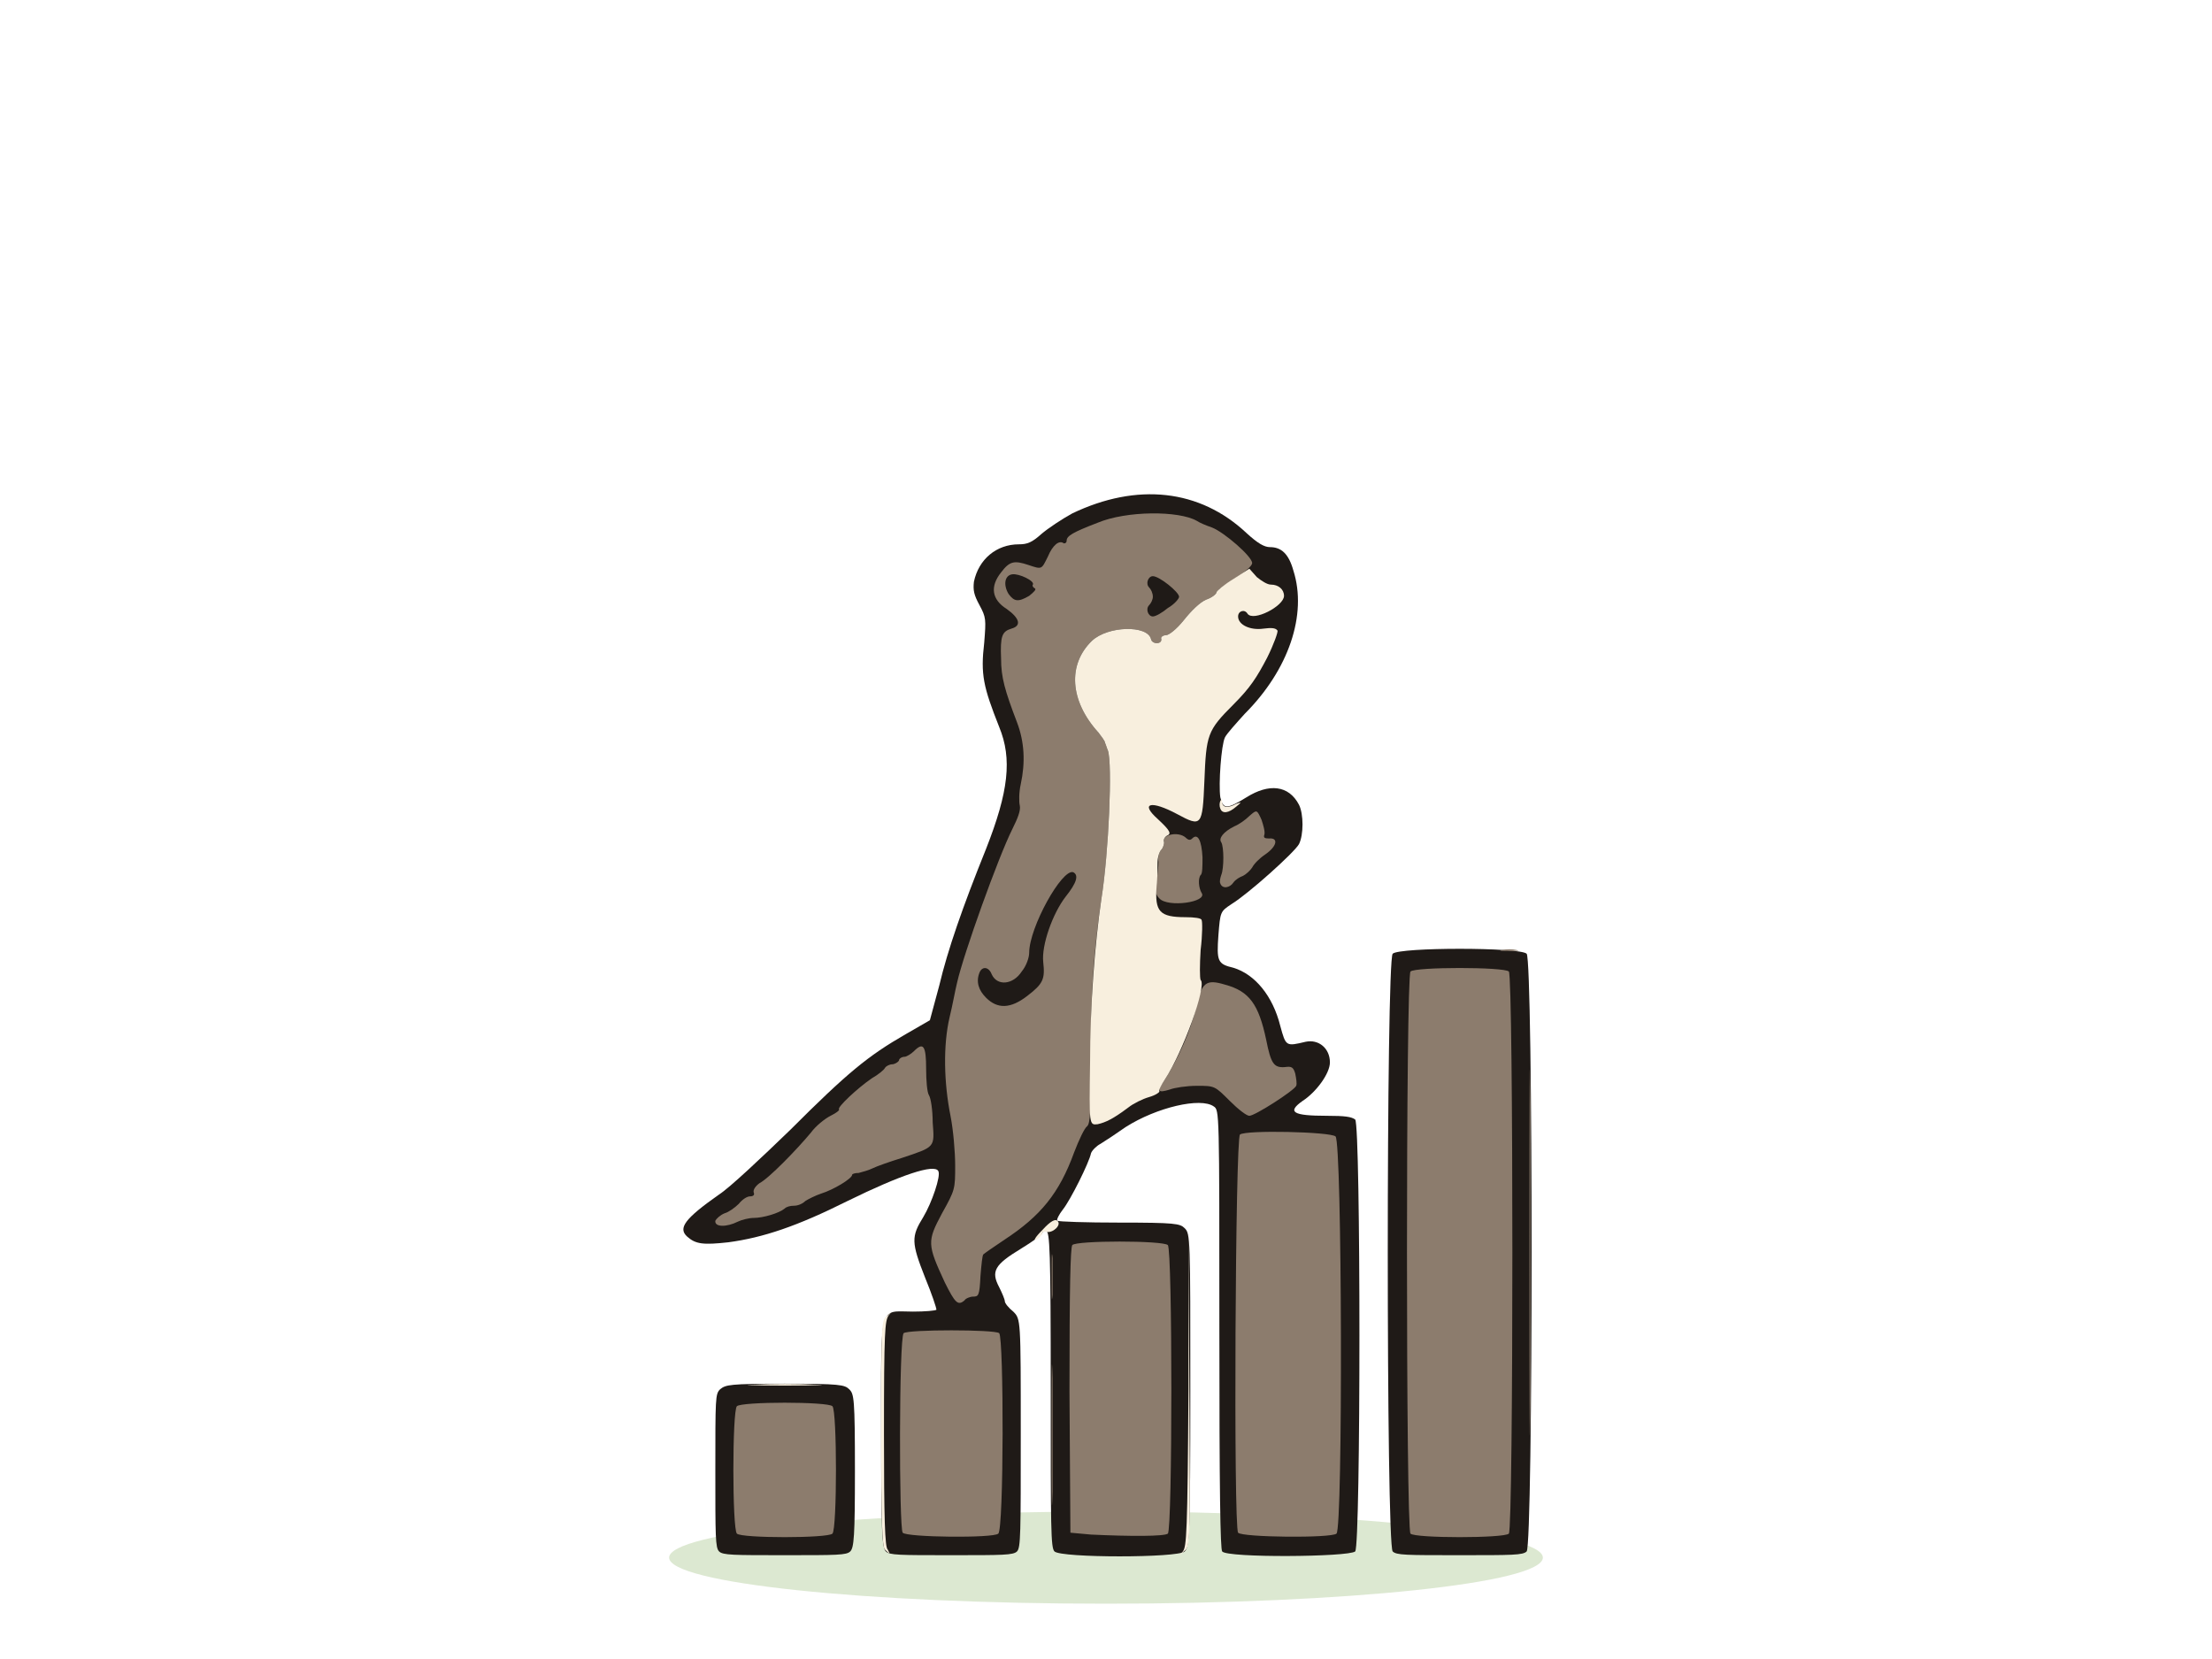
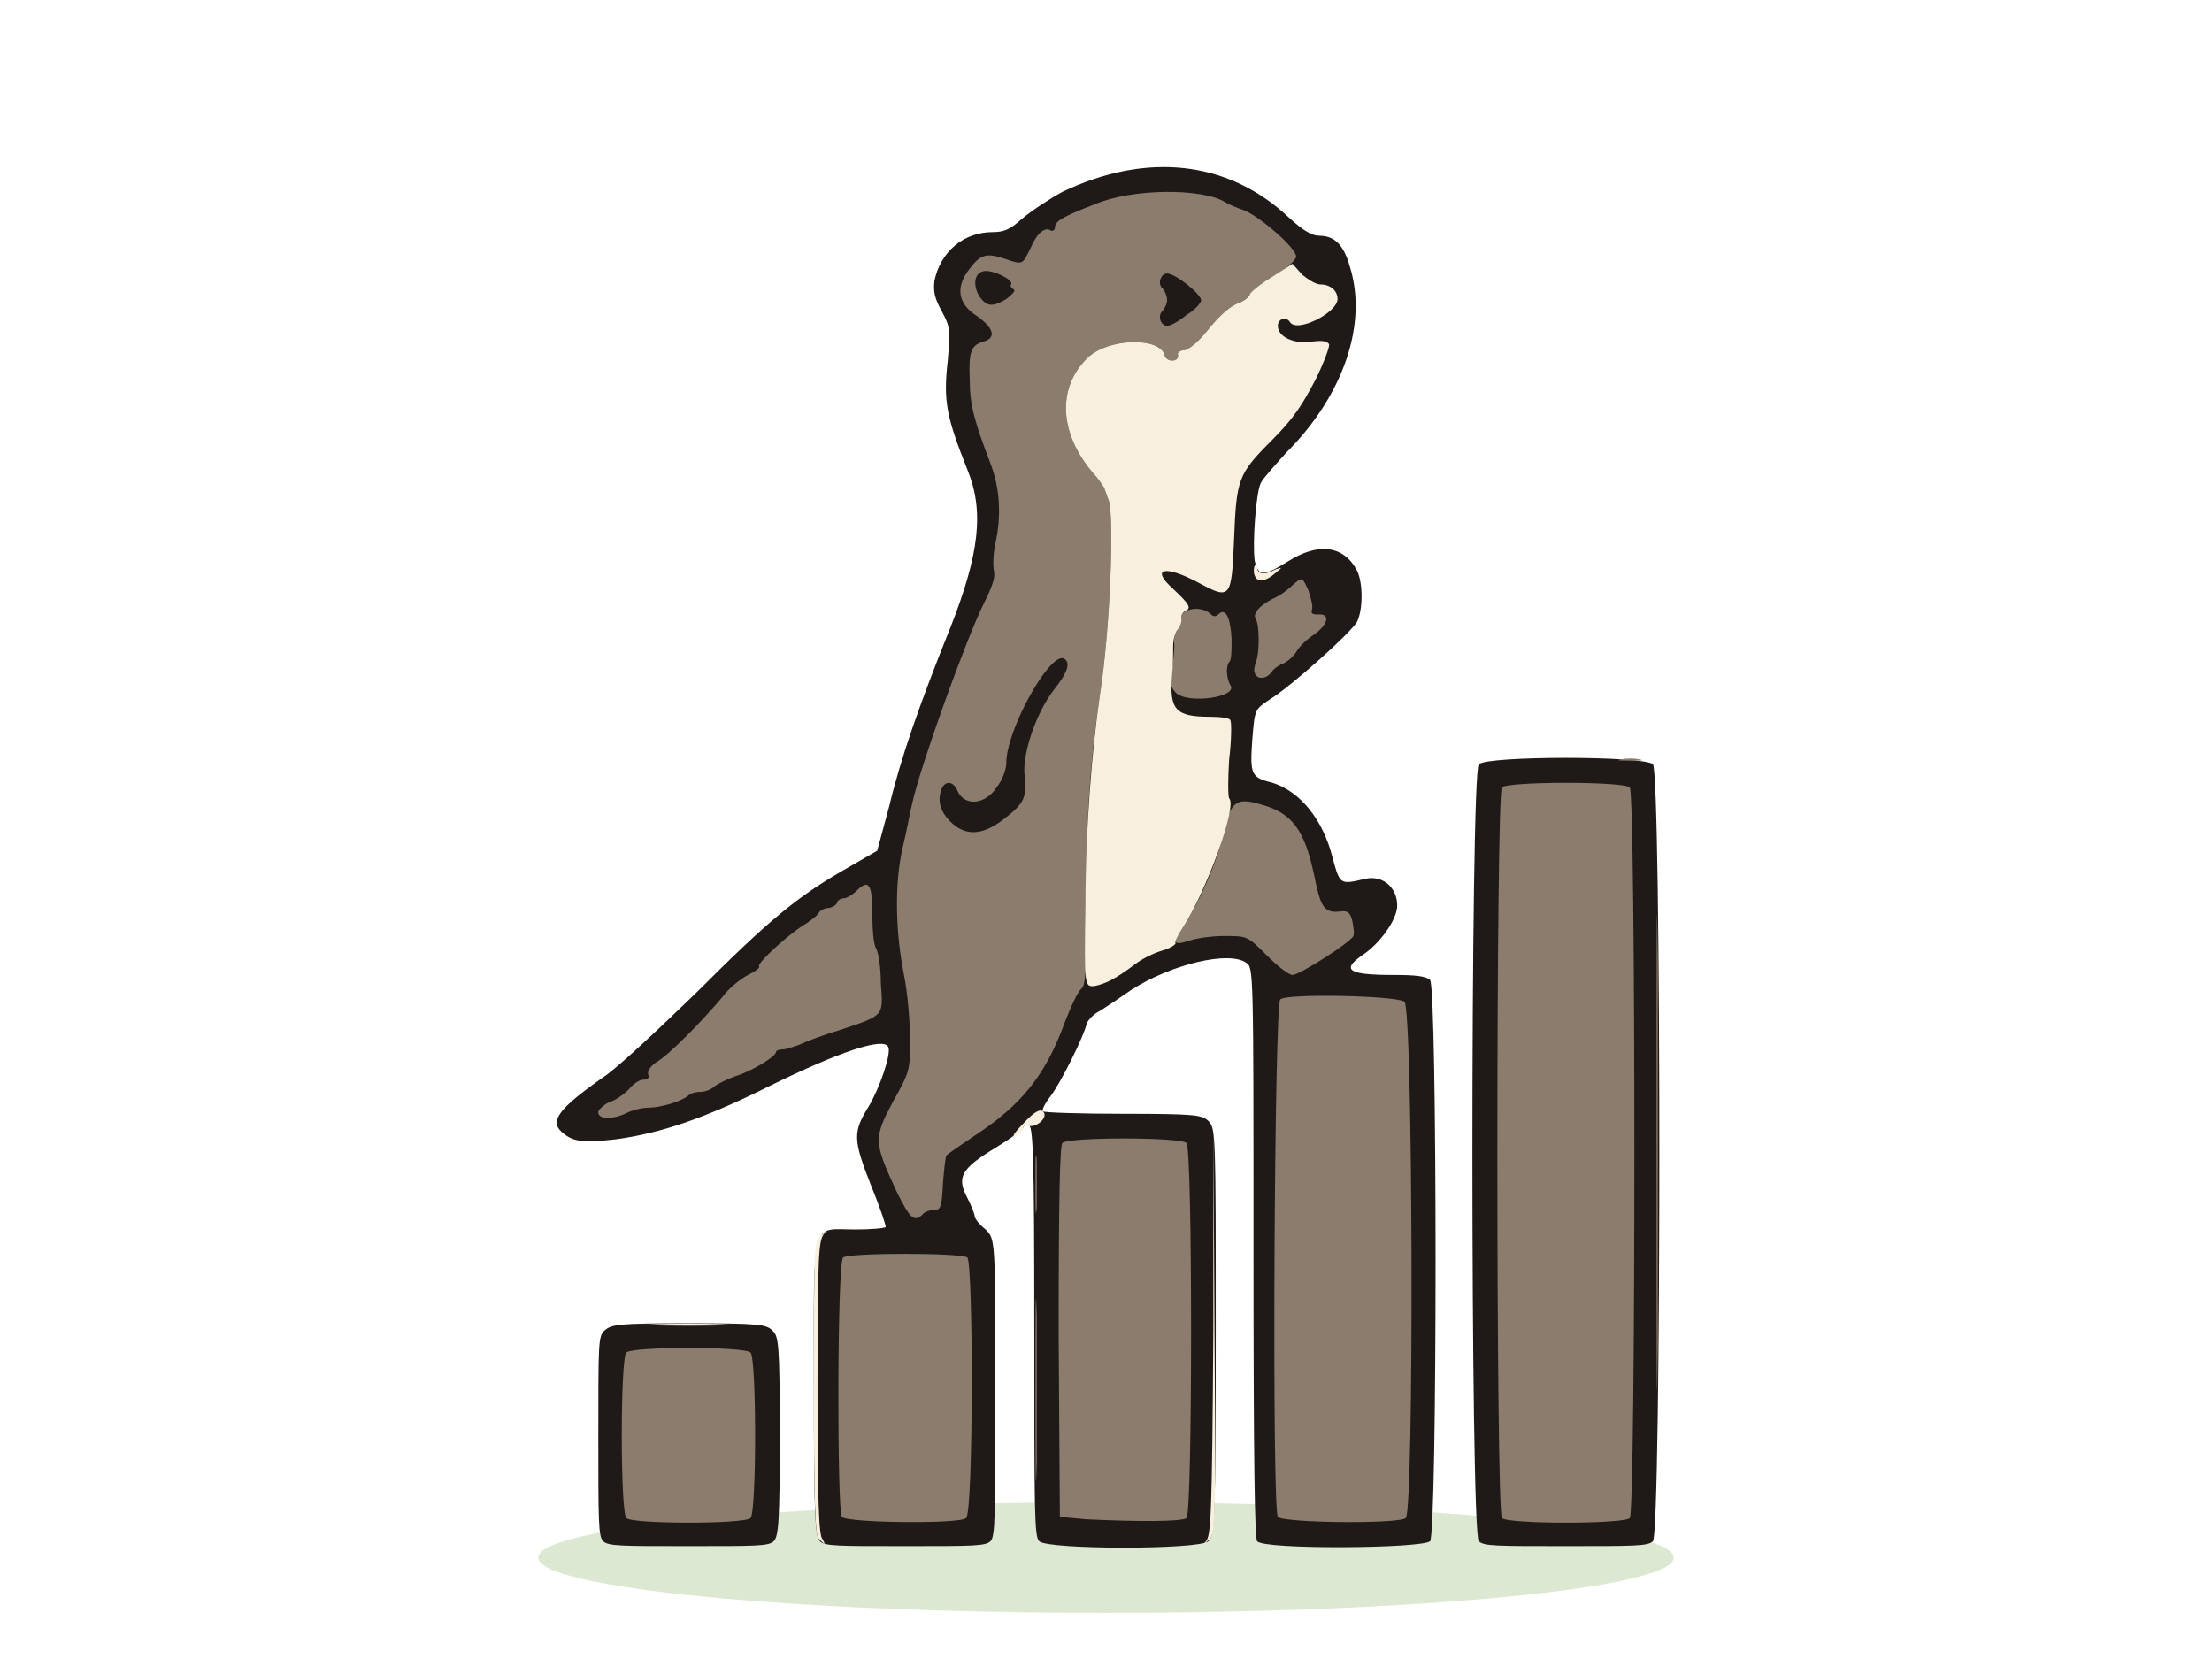
<svg xmlns="http://www.w3.org/2000/svg" viewBox="0 0 240 180">
-   <ellipse cx="120.0" cy="169" rx="47.4" ry="5" fill="#DCE8D1" />
-   <svg x="70.6" y="50.0" width="98.7" height="122.0" viewBox="0 0 97.1 120" fill-rule="evenodd">
+   <ellipse cx="120.0" cy="169" rx="61.6" ry="6" fill="#DCE8D1" />
+   <svg x="55.8" y="13.4" width="128.3" height="158.6" viewBox="0 0 97.1 120" fill-rule="evenodd">
    <path d="M7.3 116.4C6.9 116.0 6.9 114.8 6.9 107.8C6.9 100.0 6.9 99.6 7.4 99.1C8.0 98.6 8.4 98.5 14.3 98.5C20.2 98.5 20.7 98.6 21.2 99.1C21.7 99.6 21.8 100.0 21.8 107.8C21.8 114.8 21.7 116.0 21.3 116.4C20.9 116.8 19.9 116.8 14.3 116.8C8.8 116.8 7.7 116.8 7.3 116.4ZM25.1 116.4C24.7 116.0 24.6 114.5 24.6 103.8C24.6 89.6 24.3 90.8 28.0 90.8C29.3 90.8 30.4 90.7 30.5 90.6C30.5 90.4 30.0 88.9 29.3 87.2C27.8 83.4 27.8 82.8 29.1 80.7C30.0 79.2 31.0 76.3 30.7 75.8C30.3 75.0 26.7 76.2 21.0 79.0C15.6 81.7 12.0 82.9 8.3 83.4C5.6 83.7 4.8 83.6 3.9 82.8C2.9 81.9 3.6 80.9 7.3 78.3C8.4 77.6 11.8 74.4 14.9 71.4C21.0 65.3 23.2 63.5 27.2 61.2L29.8 59.7 L30.8 56.0C31.7 52.2 33.3 47.6 35.8 41.4C38.2 35.3 38.6 31.8 37.2 28.4C35.5 24.1 35.2 22.8 35.6 19.4C35.8 16.9 35.8 16.7 35.1 15.4C34.5 14.3 34.4 13.8 34.5 12.9C35.0 10.5 36.9 8.9 39.3 8.9C40.2 8.9 40.7 8.7 41.7 7.8C42.4 7.2 43.9 6.2 45.0 5.6C51.9 2.3 58.6 3.0 63.6 7.7C64.8 8.8 65.5 9.2 66.1 9.2C67.3 9.2 68.1 9.9 68.6 11.7C70.1 16.4 68.1 22.3 63.4 27.0C62.5 28.0 61.5 29.1 61.3 29.5C60.9 30.3 60.6 34.5 60.8 35.9C61.1 37.2 61.5 37.2 63.6 35.9C66.0 34.4 68.1 34.6 69.2 36.7C69.7 37.7 69.7 39.9 69.2 40.9C68.7 41.8 63.8 46.2 62.0 47.3C60.8 48.1 60.8 48.1 60.6 50.6C60.4 53.4 60.5 53.7 62.2 54.1C64.5 54.8 66.4 57.1 67.2 60.3C67.8 62.5 67.8 62.5 69.9 62.0C71.3 61.7 72.5 62.7 72.5 64.2C72.5 65.4 71.0 67.4 69.6 68.3C67.9 69.5 68.5 69.9 72.2 69.9C74.1 69.9 74.8 70.0 75.2 70.3C75.8 71.0 75.8 115.7 75.2 116.4C74.5 117.0 61.5 117.1 61.0 116.4C60.8 116.2 60.7 110.0 60.7 92.7C60.7 69.3 60.7 69.3 60.1 68.9C58.7 67.9 54.0 69.0 50.7 71.1C49.7 71.8 48.5 72.6 48.0 72.9C47.6 73.1 47.1 73.6 47.0 73.9C46.8 74.9 44.8 78.9 44.0 79.9C43.6 80.4 43.3 81.0 43.4 81.1C43.5 81.2 46.5 81.3 50.0 81.3C56.0 81.3 56.5 81.4 57.0 81.9C57.6 82.5 57.6 82.9 57.6 99.2C57.6 115.0 57.5 115.9 57.0 116.4C56.3 117.1 43.8 117.1 43.1 116.4C42.7 116.0 42.7 114.0 42.7 99.1C42.7 84.3 42.6 82.2 42.2 82.2C42.0 82.2 41.8 82.3 41.8 82.4C41.8 82.6 40.8 83.3 39.5 84.1C36.7 85.8 36.3 86.5 37.2 88.2C37.5 88.8 37.8 89.5 37.8 89.7C37.8 89.9 38.2 90.4 38.7 90.8C39.5 91.6 39.5 91.6 39.5 103.8C39.5 114.5 39.5 116.0 39.1 116.4C38.7 116.8 37.6 116.8 32.1 116.8C26.5 116.8 25.5 116.8 25.1 116.4ZM79.2 116.4C78.5 115.7 78.5 53.3 79.2 52.6C79.9 51.9 92.8 51.9 93.5 52.6C94.2 53.3 94.2 115.7 93.5 116.4C93.1 116.8 92.0 116.8 86.3 116.8C80.6 116.8 79.6 116.8 79.2 116.4Z" fill="#1F1A17" />
    <path d="M42.8 104.0C42.8 97.3 42.8 94.5 42.9 97.9C42.9 101.2 42.9 106.7 42.9 110.0C42.8 113.4 42.8 110.7 42.8 104.0ZM93.8 84.5C93.8 67.1 93.8 60.0 93.9 68.7C93.9 77.4 93.9 91.6 93.9 100.3C93.8 109.0 93.8 101.9 93.8 84.5ZM9.2 114.5C8.7 114.0 8.7 101.4 9.2 100.9C9.7 100.4 18.9 100.4 19.4 100.9C19.9 101.4 19.9 114.0 19.4 114.5C18.9 115.0 9.7 115.0 9.2 114.5ZM26.9 114.4C26.5 114.0 26.5 93.6 27.0 93.1C27.5 92.7 36.7 92.7 37.2 93.1C37.7 93.7 37.7 114.1 37.1 114.5C36.6 115.0 27.3 114.9 26.9 114.4ZM47.0 114.6L44.8 114.4 L44.7 99.3C44.7 88.3 44.8 84.0 45.0 83.7C45.4 83.2 54.7 83.2 55.2 83.7C55.7 84.2 55.7 114.1 55.2 114.5C54.8 114.8 51.2 114.8 47.0 114.6ZM62.7 114.4C62.2 113.8 62.4 72.3 62.9 71.9C63.5 71.4 72.5 71.6 73.1 72.1C73.8 72.7 73.9 114.0 73.2 114.5C72.6 115.0 63.1 114.9 62.7 114.4ZM81.1 114.5C80.6 114.0 80.6 55.0 81.1 54.5C81.6 54.0 91.1 54.0 91.6 54.5C92.1 55.0 92.1 114.0 91.6 114.5C91.1 115.0 81.6 115.0 81.1 114.5ZM42.8 87.1C42.8 84.9 42.8 84.1 42.9 85.1C42.9 86.2 42.9 87.9 42.9 89.0C42.8 90.1 42.8 89.2 42.8 87.1ZM31.4 87.7C29.5 83.6 29.5 83.3 31.1 80.3C32.5 77.8 32.5 77.7 32.5 75.2C32.5 73.8 32.3 71.4 32.0 69.9C31.3 66.4 31.2 62.4 31.9 59.4C32.2 58.2 32.5 56.5 32.7 55.7C33.4 52.6 37.1 42.3 38.6 39.3C39.2 38.1 39.5 37.3 39.4 36.8C39.3 36.4 39.3 35.4 39.5 34.5C40.0 32.2 39.9 30.0 39.1 27.9C37.8 24.5 37.4 23.1 37.4 21.1C37.3 18.7 37.5 18.2 38.5 17.9C39.6 17.6 39.4 16.8 38.0 15.8C36.4 14.8 36.2 13.4 37.4 11.9C38.3 10.7 38.8 10.6 40.3 11.1C41.8 11.6 41.7 11.6 42.4 10.2C42.9 9.0 43.6 8.4 44.1 8.8C44.3 8.8 44.4 8.7 44.4 8.5C44.4 8.0 45.1 7.6 47.7 6.6C50.8 5.3 56.4 5.3 58.3 6.4C58.6 6.6 59.3 6.9 59.9 7.1C61.2 7.6 64.2 10.2 64.2 10.9C64.2 11.2 63.5 11.8 62.3 12.6C61.3 13.2 60.4 13.9 60.4 14.0C60.4 14.2 59.9 14.6 59.3 14.8C58.6 15.1 57.7 16.0 56.9 17.0C56.1 18.0 55.3 18.6 55.0 18.6C54.7 18.6 54.4 18.8 54.5 19.0C54.6 19.6 53.5 19.6 53.4 19.0C53.0 17.5 48.8 17.6 47.1 19.2C44.5 21.7 44.7 25.6 47.8 29.0C48.1 29.4 48.5 29.9 48.5 30.1C48.6 30.3 48.7 30.7 48.8 30.9C49.3 32.3 48.9 41.8 48.1 46.8C47.3 52.2 46.9 57.6 47.0 63.9C47.0 69.5 46.9 70.7 46.6 71.0C46.3 71.2 45.7 72.5 45.2 73.8C43.6 78.2 41.6 80.6 37.8 83.1C36.6 83.9 35.6 84.6 35.5 84.7C35.4 84.8 35.3 85.8 35.2 87.0C35.1 89.1 35.0 89.2 34.4 89.2C34.1 89.2 33.6 89.4 33.5 89.6C32.8 90.2 32.5 89.9 31.4 87.7ZM6.9 81.1C7.0 80.9 7.4 80.5 7.9 80.3C8.3 80.2 9.0 79.7 9.4 79.3C9.8 78.8 10.3 78.5 10.6 78.5C11.0 78.5 11.1 78.3 11.0 78.1C10.9 77.8 11.2 77.4 11.6 77.1C12.6 76.6 15.6 73.5 17.1 71.7C17.6 71.0 18.6 70.2 19.2 69.9C19.8 69.6 20.2 69.3 20.1 69.2C19.9 69.0 22.0 67.0 23.6 65.9C24.3 65.5 24.9 65.0 25.0 64.8C25.1 64.6 25.5 64.4 25.8 64.4C26.0 64.4 26.4 64.2 26.5 64.0C26.5 63.8 26.8 63.6 27.1 63.6C27.3 63.6 27.8 63.3 28.1 63.0C29.1 62.0 29.4 62.4 29.4 64.9C29.4 66.1 29.5 67.4 29.7 67.7C29.9 68.0 30.1 69.3 30.1 70.6C30.3 73.3 30.4 73.2 26.8 74.4C25.5 74.8 24.1 75.3 23.7 75.5C23.3 75.7 22.6 75.9 22.2 76.0C21.8 76.0 21.5 76.1 21.5 76.2C21.5 76.6 19.5 77.8 18.2 78.2C17.6 78.4 16.8 78.8 16.5 79.0C16.2 79.3 15.7 79.5 15.3 79.5C14.9 79.5 14.5 79.6 14.3 79.8C13.7 80.3 12.0 80.8 11.0 80.8C10.5 80.8 9.7 81.0 9.3 81.2C8.1 81.8 6.8 81.8 6.9 81.1ZM61.8 68.3C60.2 66.7 60.2 66.7 58.3 66.7C57.2 66.7 55.9 66.9 55.4 67.1C54.1 67.5 54.0 67.3 54.9 66.0C56.3 63.8 57.6 60.9 58.2 58.4C58.8 55.6 59.3 55.3 61.3 55.9C63.9 56.6 64.9 58.0 65.7 61.8C66.2 64.3 66.5 64.8 67.7 64.7C68.4 64.6 68.6 64.7 68.8 65.4C68.9 65.9 69.0 66.5 68.9 66.7C68.7 67.2 64.5 69.9 63.9 69.9C63.6 69.9 62.7 69.2 61.8 68.3ZM40.2 57.1C41.9 55.8 42.1 55.3 41.9 53.5C41.7 51.7 42.9 48.3 44.3 46.5C45.5 45.0 45.7 44.2 45.1 43.9C43.9 43.5 40.4 49.8 40.4 52.5C40.4 53.0 40.1 53.9 39.6 54.5C38.7 55.9 37.0 56.1 36.4 54.8C36.1 54.0 35.4 53.9 35.1 54.6C34.7 55.6 35.0 56.5 35.8 57.3C37.0 58.5 38.4 58.5 40.2 57.1ZM90.9 52.2C91.3 52.1 92.0 52.1 92.4 52.2C92.9 52.3 92.5 52.3 91.6 52.3C90.8 52.3 90.4 52.3 90.9 52.2ZM54.3 46.7C53.9 46.3 53.8 45.9 54.0 44.9C54.1 44.2 54.2 43.3 54.2 42.8C54.1 42.3 54.3 41.7 54.5 41.5C54.7 41.3 54.8 40.9 54.8 40.7C54.5 39.9 56.3 39.5 57.1 40.2C57.4 40.5 57.6 40.5 57.8 40.3C58.4 39.7 58.8 40.5 58.9 42.3C58.9 43.2 58.9 44.1 58.7 44.2C58.4 44.6 58.5 45.6 58.8 46.1C59.5 47.1 55.2 47.7 54.3 46.7ZM60.8 45.1C60.7 44.9 60.8 44.5 60.9 44.2C61.2 43.5 61.2 41.2 60.9 40.7C60.6 40.3 61.1 39.6 62.3 39.0C62.8 38.8 63.5 38.3 63.9 37.9C64.7 37.2 64.7 37.2 65.2 38.3C65.4 38.9 65.6 39.6 65.5 39.9C65.4 40.2 65.5 40.3 66.0 40.3C67.0 40.2 66.9 41.1 65.6 42.0C65.0 42.4 64.4 43.0 64.2 43.4C64.0 43.7 63.6 44.1 63.2 44.3C62.9 44.4 62.4 44.7 62.2 45.0C61.8 45.6 61.0 45.7 60.8 45.1ZM55.2 15.7C55.9 15.3 56.4 14.7 56.4 14.5C56.4 14.0 54.3 12.3 53.6 12.3C53.1 12.3 52.8 13.1 53.2 13.5C53.4 13.7 53.6 14.1 53.6 14.5C53.6 14.8 53.4 15.2 53.2 15.4C52.8 15.8 53.1 16.6 53.6 16.6C53.9 16.6 54.6 16.2 55.2 15.7ZM40.4 14.4C40.9 14.0 41.2 13.7 41.0 13.6C40.8 13.5 40.7 13.3 40.8 13.2C41.0 12.8 39.3 12.0 38.6 12.1C37.8 12.2 37.6 13.2 38.2 14.2C38.8 15.0 39.2 15.1 40.4 14.4Z" fill="#8C7C6D" />
    <path d="M56.8 116.4C57.2 115.9 57.3 114.5 57.4 99.1L57.4 82.3 L57.5 99.1C57.6 115.9 57.6 115.9 56.9 116.4C56.3 117.0 56.3 117.0 56.8 116.4ZM25.0 116.2C24.7 116.0 24.6 112.8 24.6 103.8C24.6 91.7 24.6 91.7 25.3 91.2C25.9 90.6 25.9 90.6 25.4 91.2C25.0 91.8 24.9 92.8 24.9 103.9C24.9 112.8 25.0 116.0 25.3 116.2C25.4 116.4 25.5 116.6 25.5 116.6C25.4 116.6 25.2 116.4 25.0 116.2ZM11.1 98.6C12.9 98.5 15.8 98.5 17.5 98.6C19.3 98.6 17.9 98.7 14.3 98.7C10.8 98.7 9.3 98.6 11.1 98.6ZM41.8 82.1C42.7 81.1 43.2 80.9 43.4 81.1C43.9 81.5 43.0 82.4 42.3 82.3C42.0 82.2 41.8 82.3 41.8 82.4C41.8 82.6 41.5 82.9 41.2 83.1C40.8 83.3 41.0 82.9 41.8 82.1ZM46.9 64.2C46.9 58.1 47.4 51.6 48.1 46.8C48.9 41.8 49.3 32.3 48.8 30.9C48.7 30.7 48.6 30.3 48.5 30.1C48.5 29.9 48.1 29.4 47.8 29.0C44.7 25.6 44.5 21.7 47.1 19.2C48.8 17.6 53.0 17.5 53.4 19.0C53.5 19.6 54.6 19.6 54.5 19.0C54.4 18.8 54.7 18.6 55.0 18.6C55.3 18.6 56.1 18.0 56.9 17.0C57.7 16.0 58.6 15.1 59.3 14.8C59.9 14.6 60.4 14.2 60.4 14.0C60.4 13.9 61.2 13.2 62.2 12.6L63.9 11.5 L64.7 12.4C65.2 12.8 65.8 13.2 66.2 13.2C67.0 13.2 67.6 13.7 67.6 14.4C67.6 15.5 64.3 17.2 63.7 16.3C63.4 15.8 62.7 16.0 62.7 16.6C62.7 17.5 64.0 18.1 65.4 17.9C66.2 17.8 66.7 17.8 66.9 18.1C67.0 18.2 66.5 19.6 65.8 21.0C64.7 23.1 64.0 24.2 62.2 26.0C59.4 28.8 59.3 29.2 59.1 34.2C58.9 39.0 58.8 39.1 56.2 37.7C53.4 36.2 52.2 36.5 54.1 38.2C55.5 39.5 55.6 39.8 55.1 40.0C54.8 40.2 54.7 40.5 54.8 40.7C54.8 40.9 54.7 41.3 54.5 41.5C54.3 41.7 54.1 42.3 54.1 42.9C54.1 43.5 54.1 44.6 54.0 45.4C53.8 48.1 54.3 48.7 57.1 48.7C58.0 48.7 58.8 48.8 58.8 49.0C58.9 49.1 58.9 50.6 58.7 52.2C58.6 53.8 58.6 55.2 58.7 55.4C59.4 56.0 56.8 63.1 54.9 66.0C54.5 66.6 54.2 67.2 54.3 67.3C54.3 67.4 53.9 67.7 53.2 67.9C52.5 68.1 51.5 68.6 51.0 69.0C49.4 70.2 48.6 70.6 47.7 70.8C46.8 70.9 46.8 70.9 46.9 64.2ZM60.8 37.1C60.7 36.9 60.7 36.5 60.8 36.3C60.9 36.1 61.0 36.1 61.0 36.4C61.0 37.0 61.6 37.1 62.5 36.6C63.1 36.4 63.1 36.4 62.5 36.9C61.7 37.6 61.0 37.7 60.8 37.1Z" fill="#F8EFDE" />
  </svg>
</svg>
